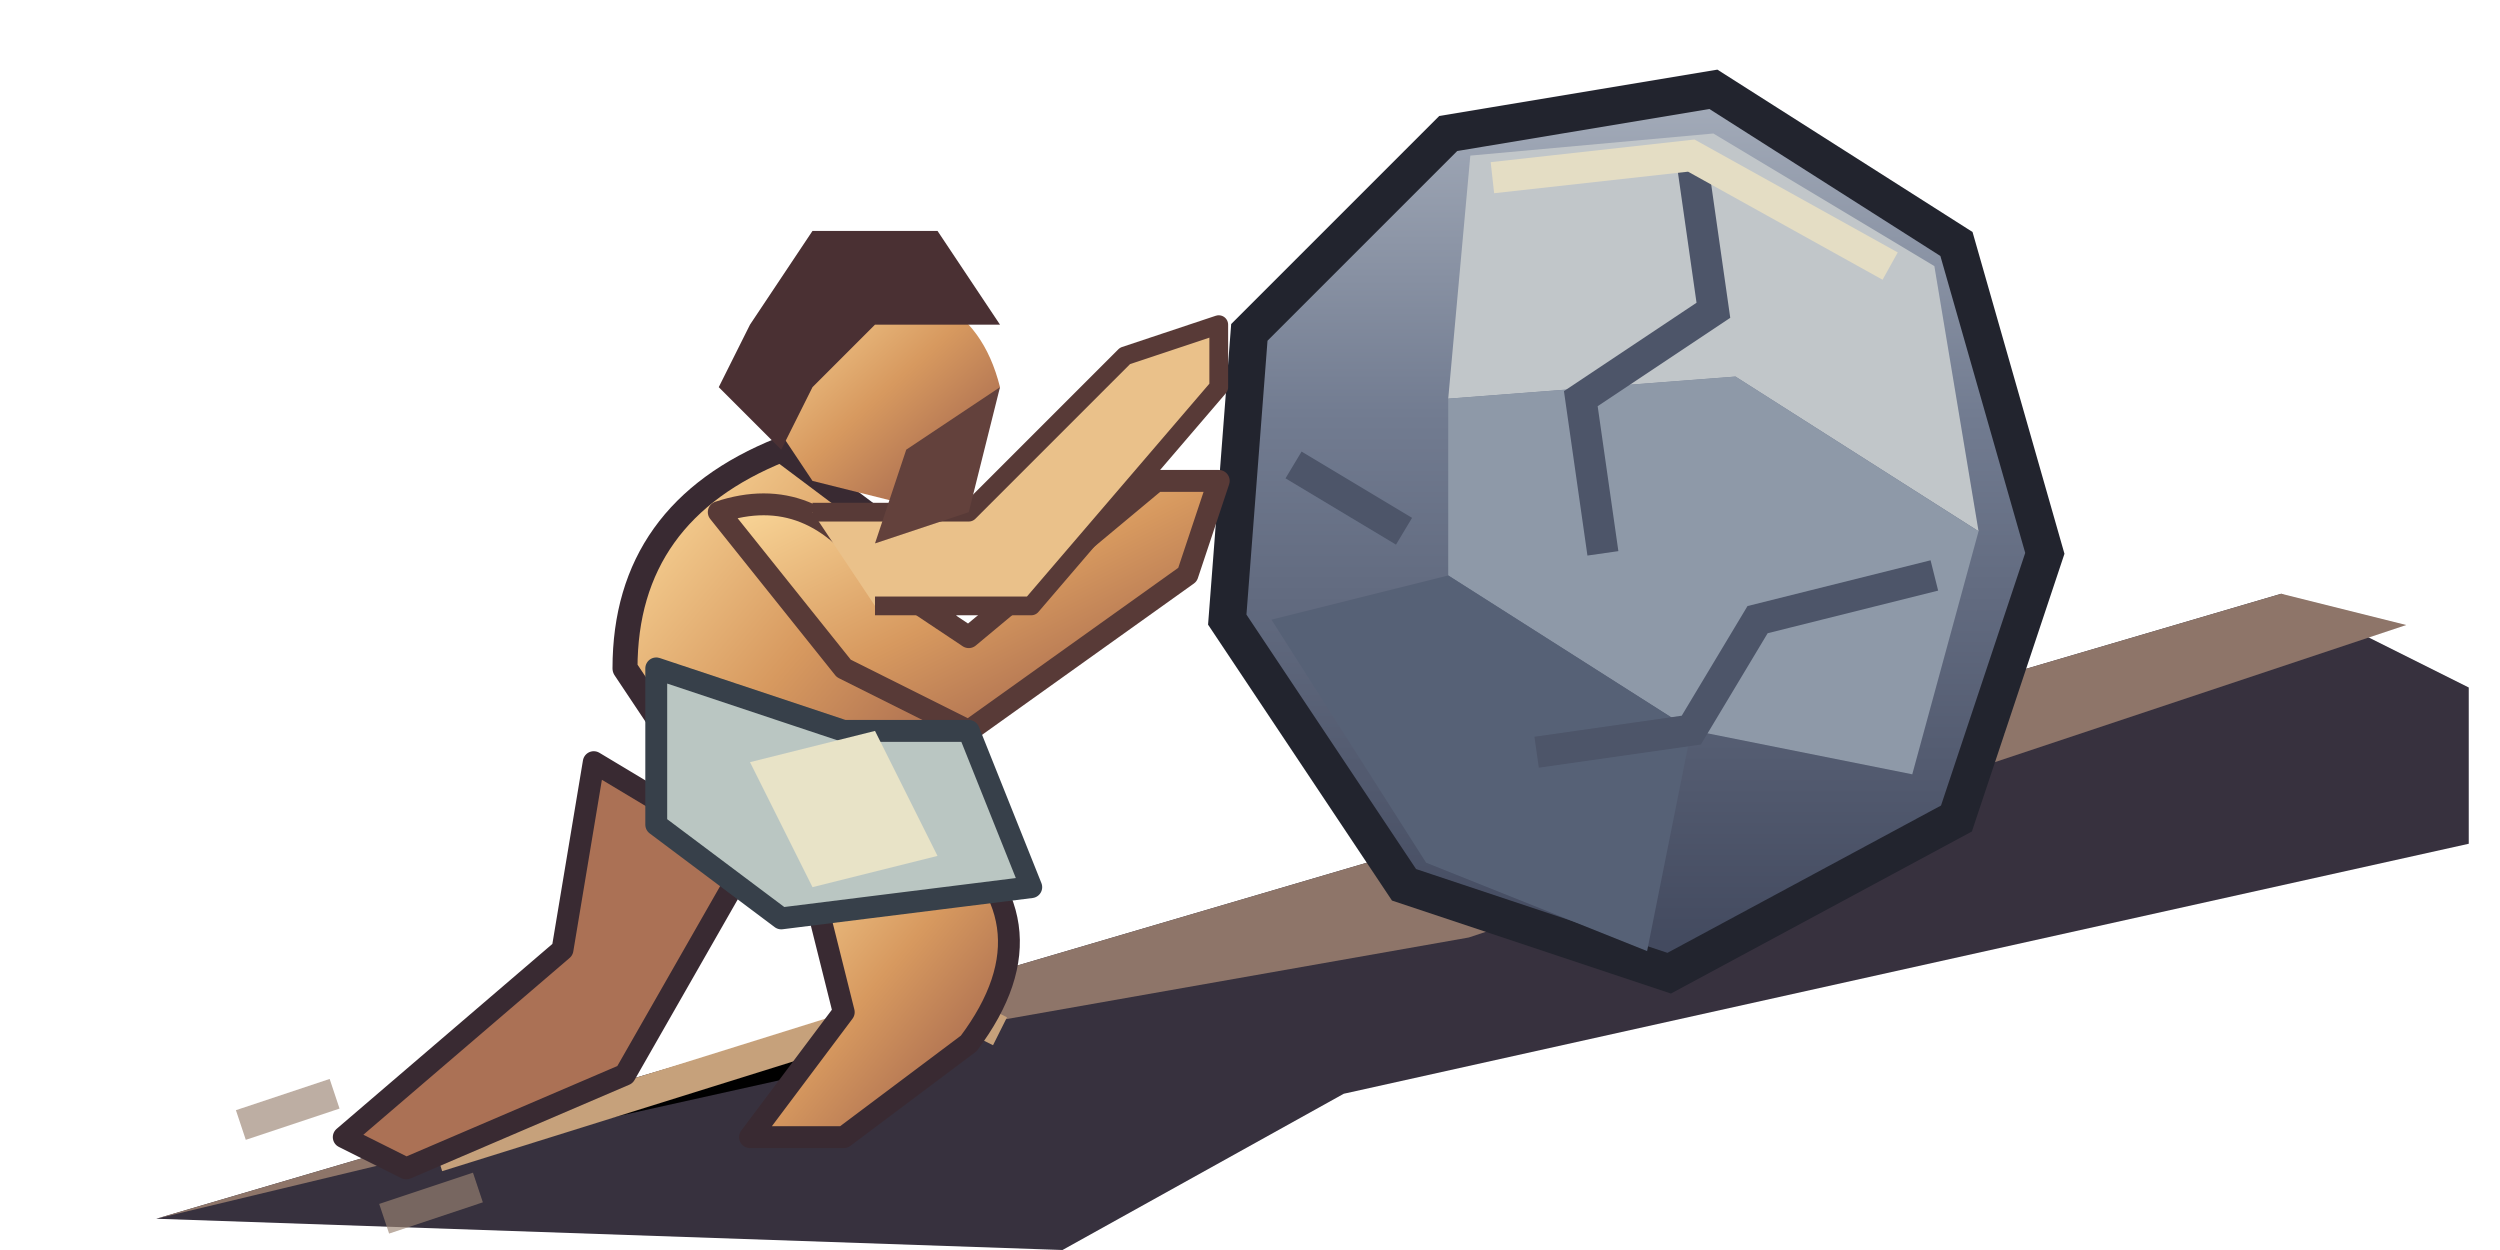
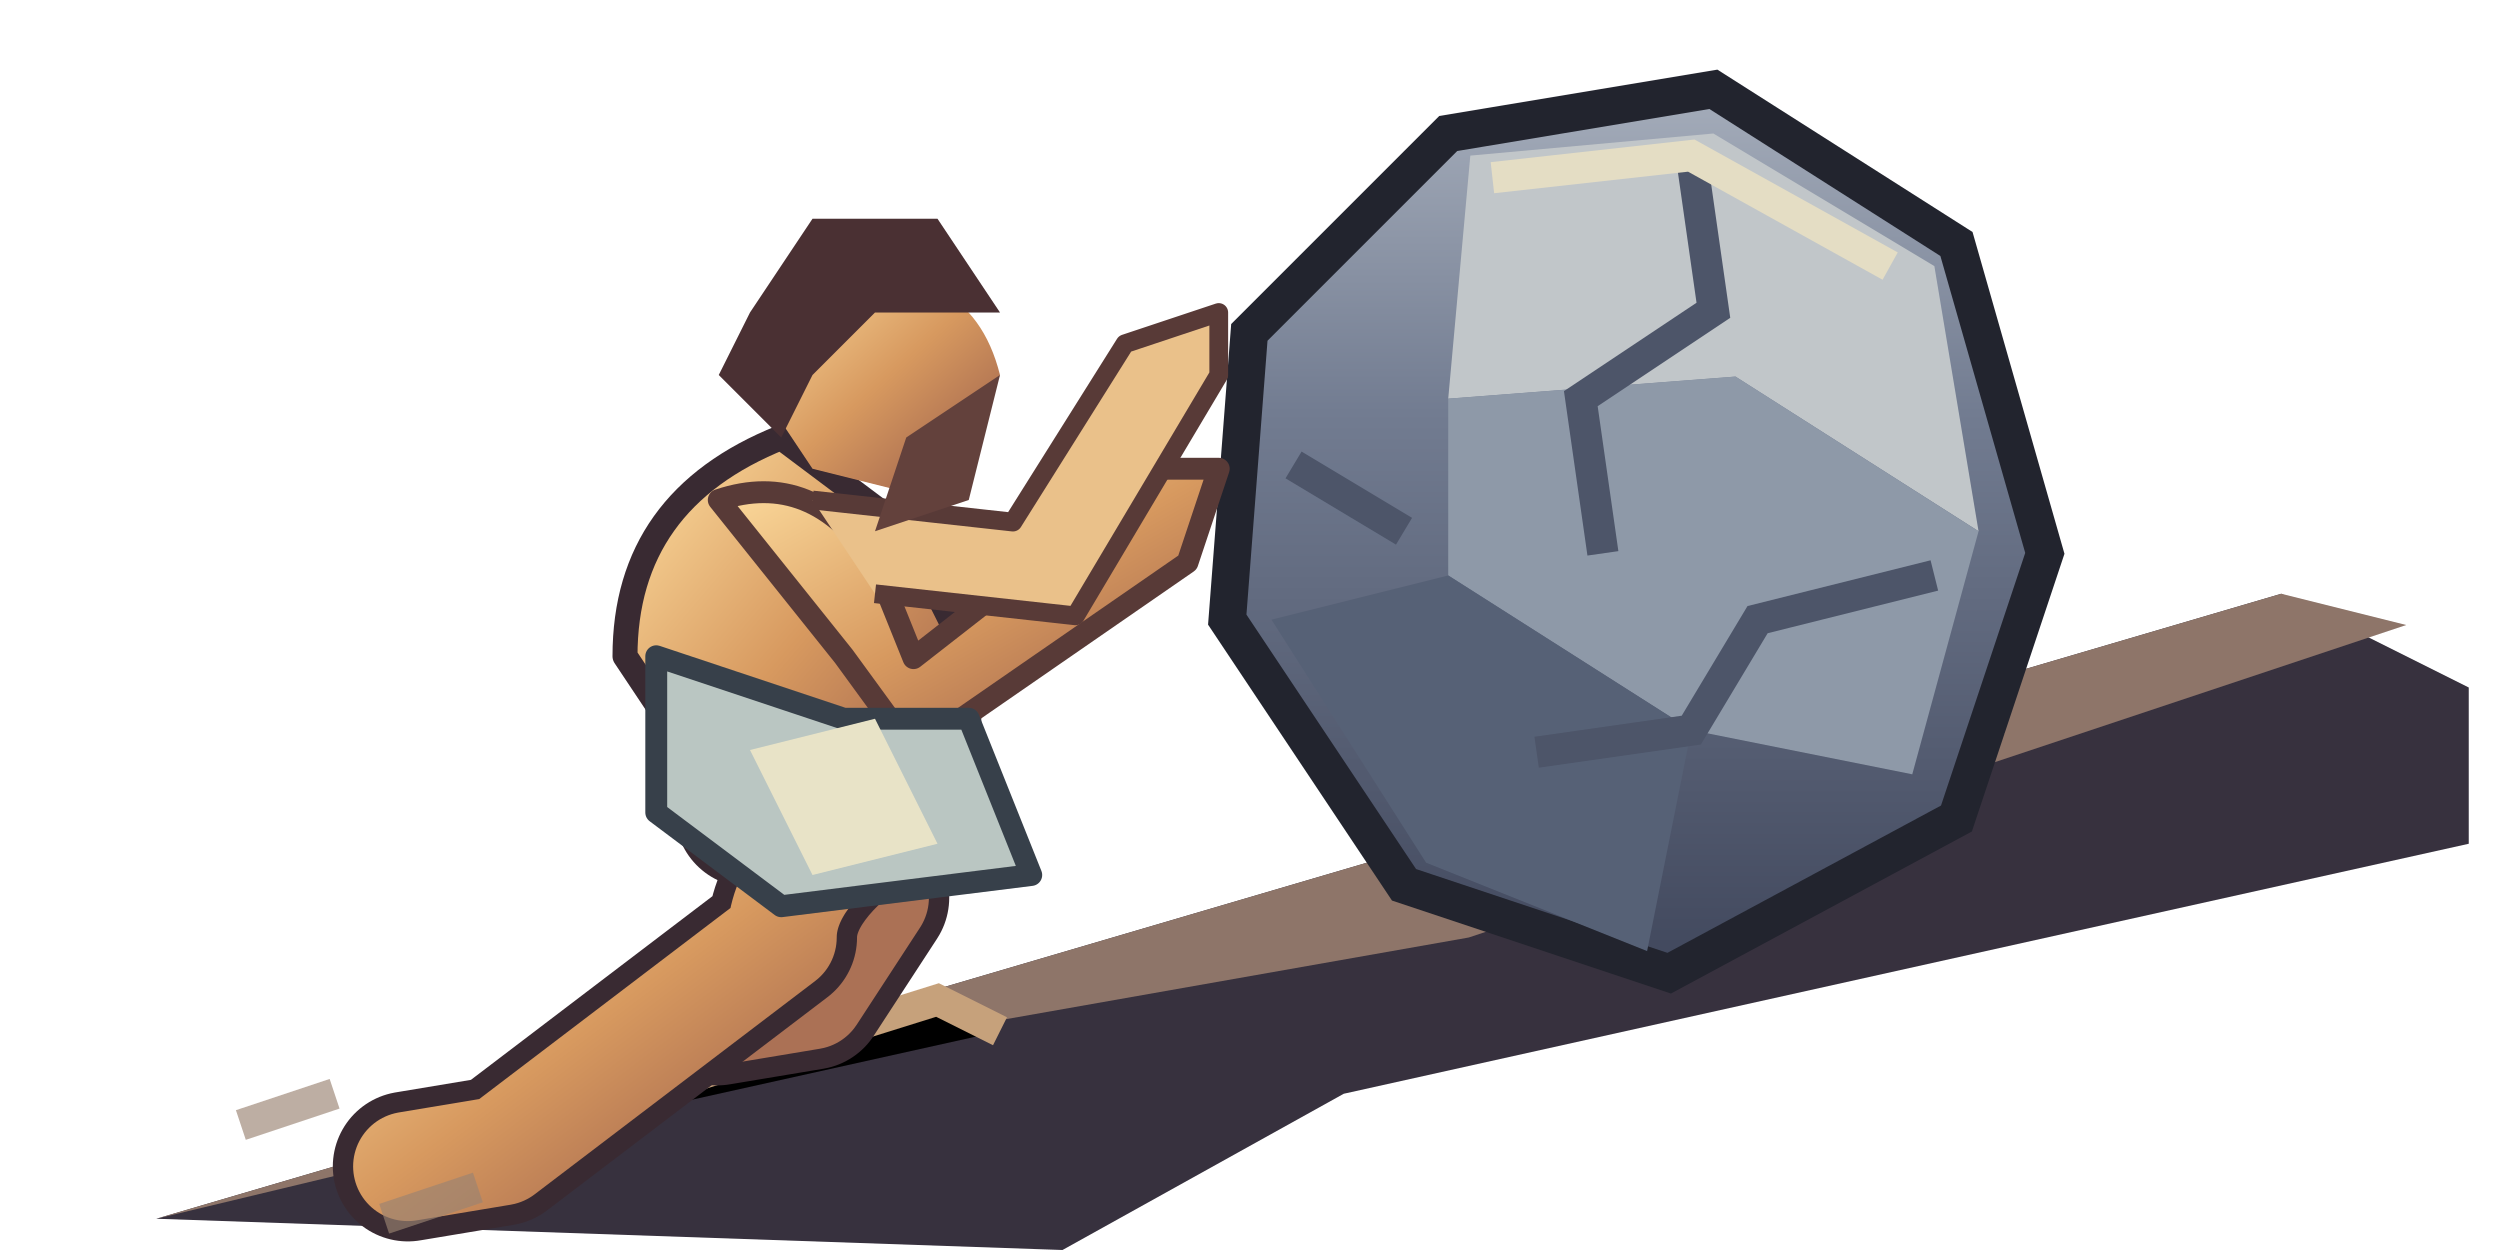
<svg xmlns="http://www.w3.org/2000/svg" width="80" height="40" viewBox="0 0 80 40">
  <defs>
    <linearGradient id="fire" x1="0%" y1="100%" x2="20%" y2="0%">
      <stop stop-color="#ffe595" />
      <stop offset=".42" stop-color="#ffb638" />
      <stop offset=".75" stop-color="#ff6026" />
      <stop offset="1" stop-color="#ca2926" />
    </linearGradient>
    <linearGradient id="stone" x2="100%" y2="100%">
      <stop stop-color="#bdc4ce" />
      <stop offset=".4" stop-color="#727c91" />
      <stop offset="1" stop-color="#33394e" />
    </linearGradient>
    <linearGradient id="skin" x2="100%" y2="100%">
      <stop stop-color="#ffe0a1" />
      <stop offset=".5" stop-color="#d7995f" />
      <stop offset="1" stop-color="#925548" />
    </linearGradient>
    <radialGradient id="glow">
      <stop stop-color="#ff8c27" stop-opacity=".24" />
      <stop offset="1" stop-color="#ff5a1d" stop-opacity="0" />
    </radialGradient>
  </defs>
  <path d="M5 39 L73 19 L79 22 L79 27 L43 35 L34 40Z" fill="#37313e" />
  <path d="M5 39 L73 19 L77 20 L47 30 L30 33Z" fill="#8e7569" />
  <path d="M14 37 L30 32 L32 33 M47 28 L64 23" stroke="#c6a17b" stroke-width="1" />
  <g transform="translate(52 17) rotate(45.0)">
    <path d="M-13 -5 L-8 -12 L1 -14 L10 -9 L14 -1 L11 9 L3 13 L-7 11 L-13 4Z" fill="url(#stone)" stroke="#22242e" stroke-width="1.2" />
    <path d="M-12 -5 L-7 -11 L1 -13 L8 -8 L-1 -6 L-7 1Z" fill="#c1c6c9" />
    <path d="M-7 1 L-1 -6 L8 -8 L12 -1 L6 3 L-3 5Z" fill="#8e99a8" />
    <path d="M-3 5 L6 3 L10 9 L3 12 L-6 10Z" fill="#566176" />
    <path d="M-7 -10 L-3 -7 L-4 -2 L0 1 M8 -6 L5 -1 L6 3 L3 7 M-9 6 L-5 5" stroke="#4d5569" stroke-width="1" fill="none" />
    <path d="M-11 -5 L-7 -10 L0 -12" stroke="#e4ddc4" stroke-width="1" fill="none" />
  </g>
-   <g transform="translate(0 0.3889087)" stroke-linejoin="round">
-     <path d="M24 27 L20 34.0 L13 37 L11 36 L18 30 L19 24Z" fill="#ab7155" stroke="#392a32" stroke-width=".7" />
-     <path d="M30 26 Q34 29 31 33 L27 36 L24 36 L27 32 L26 28Z" fill="url(#skin)" stroke="#392a32" stroke-width=".7" />
+   <g transform="translate(0 4.898587196589413e-17)" stroke-linejoin="round">
+     <path d="M24 26 Q27.975 26.727 27.975 28.727 L25.95 31.833 l-3 .5" stroke="#392a32" stroke-width="4.8" fill="none" stroke-linecap="round" />
+     <path d="M24 26 Q27.975 26.727 27.975 28.727 L25.95 31.833 l-3 .5" stroke="#ab7155" stroke-width="3.5" fill="none" stroke-linecap="round" />
+     <path d="M28 26 Q25.025 28.0 25.025 30.0 L16.05 36.825 l-3 .5" stroke="#392a32" stroke-width="4.8" fill="none" stroke-linecap="round" />
+     <path d="M28 26 Q25.025 28.0 25.025 30.0 L16.05 36.825 l-3 .5" stroke="url(#skin)" stroke-width="3.5" fill="none" stroke-linecap="round" />
    <path d="M25 14 Q20 16 20 21 L24 27 L31 26 L31 21 L29 17Z" fill="url(#skin)" stroke="#392a32" stroke-width=".8" />
-     <path d="M23 16 Q26 15 28 18 L31 20 L37 15 L39 15 L38 18 L31 23 L27 21Z" fill="url(#skin)" stroke="#583a37" stroke-width=".7" />
-     <path d="M26 16 L31 16 L36 11 L39 10 L39 12 L33 19 L28 19" fill="#eac18a" stroke="#583a37" stroke-width=".6" />
+     <path d="M23 16 Q26 15 28 18 L29.232 21.061 L37 15 L39 15 L38 18 L29.232 24.061 L27 21Z" fill="url(#skin)" stroke="#583a37" stroke-width=".7" />
+     <path d="M26 16 L32.414 16.707 L36 11 L39 10 L39 12 L34.414 19.707 L28 19" fill="#eac18a" stroke="#583a37" stroke-width=".6" />
    <path d="M21 21 L27 23 L31 23 L33 28 L25 29 L21 26Z" fill="#bac6c2" stroke="#37404a" stroke-width=".7" />
    <path d="M24 24 L26 28 L30 27 L28 23Z" fill="#e8e3c7" />
    <path d="M26 9 Q31 8 32 12 L30 16 L26 15 L24 12Z" fill="url(#skin)" />
    <path d="M24 10 L26 7 L30 7 L32 10 L28 10 L26 12 L25 14 L23 12Z" fill="#4a3033" />
    <path d="M29 14 L32 12 L31 16 L28 17Z" fill="#63413c" />
  </g>
  <path d="M10.707 35 l-3 1 M15.293 38 l-3 1" stroke="#9a8372" stroke-width="1" opacity=".65" />
</svg>
